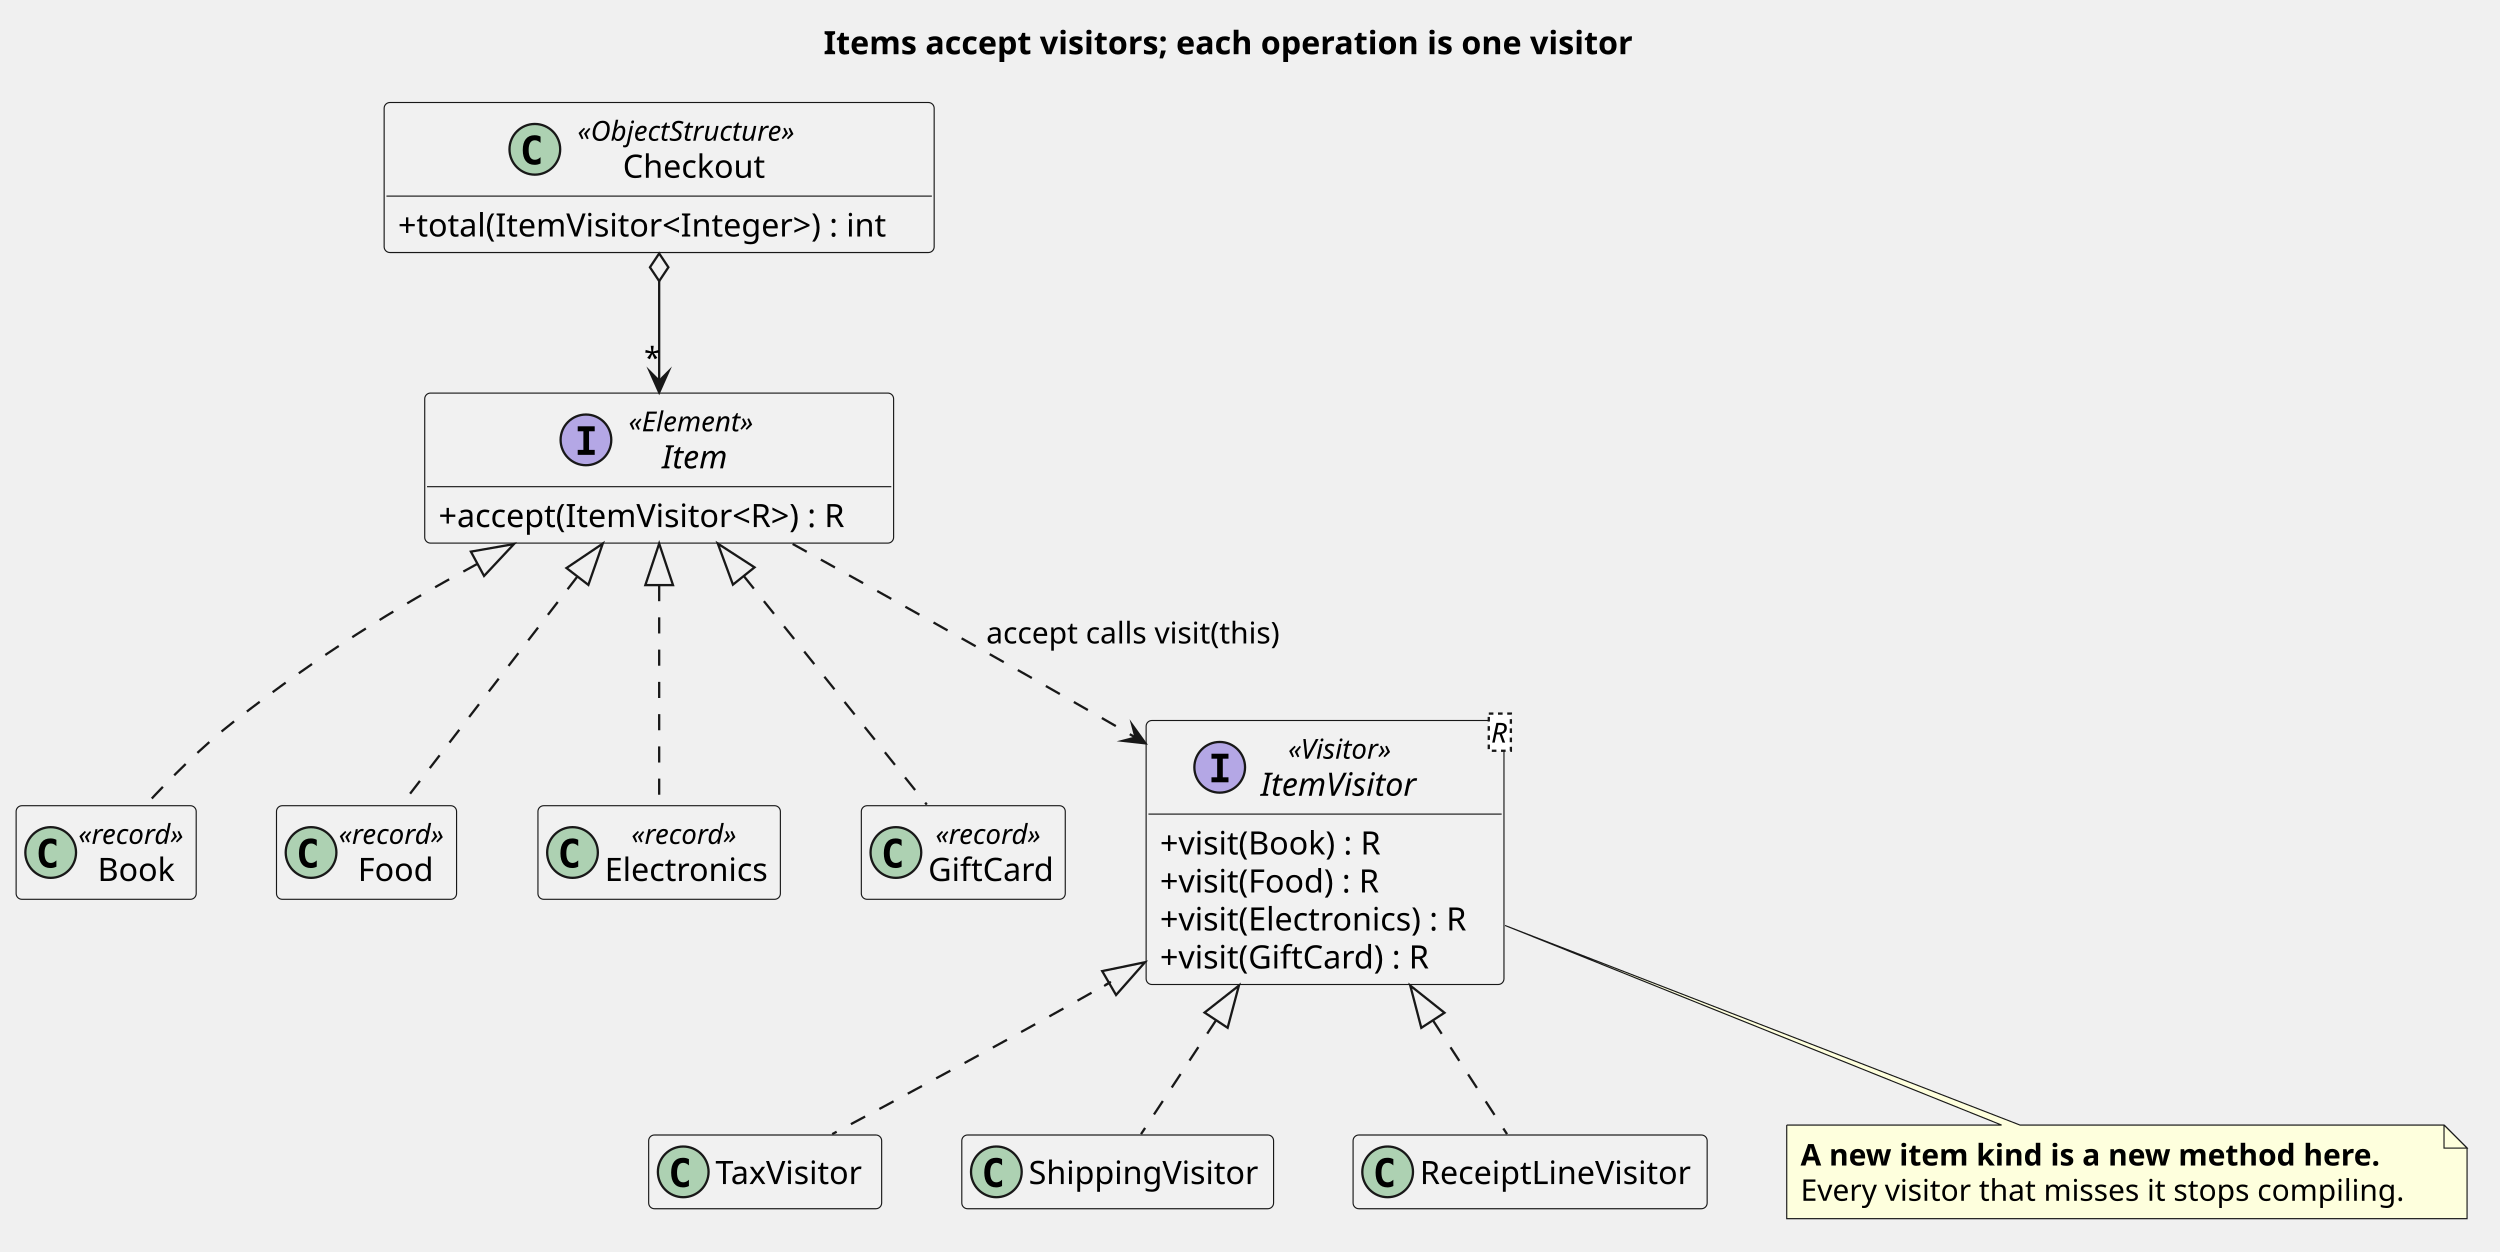
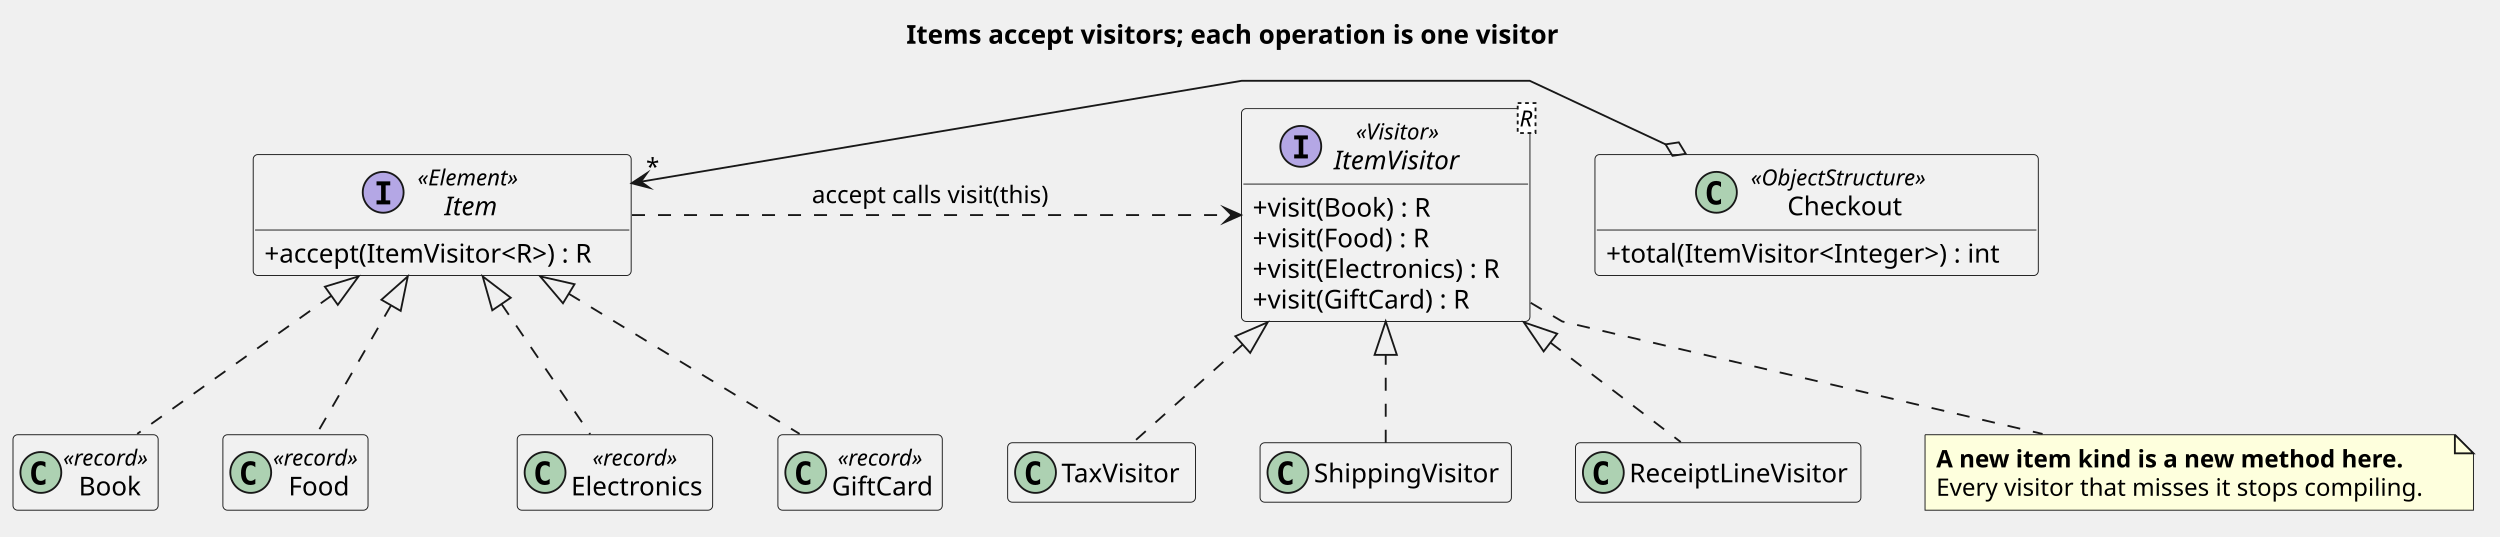
- <svg xmlns="http://www.w3.org/2000/svg" contentStyleType="text/css" data-diagram-type="CLASS" height="543px" preserveAspectRatio="none" style="width:1085px;height:543px;background:#FFFFFF;" version="1.1" viewBox="0 0 1085 543" width="1085px" zoomAndPan="magnify">
+ <svg xmlns="http://www.w3.org/2000/svg" contentStyleType="text/css" data-diagram-type="CLASS" height="289px" preserveAspectRatio="none" style="width:1346px;height:289px;background:#FFFFFF;" version="1.1" viewBox="0 0 1346 289" width="1346px" zoomAndPan="magnify">
  <defs />
  <g>
-     <g class="title" data-source-line="3">
-       <text fill="#000000" font-family="sans-serif" font-size="14" font-weight="700" lengthAdjust="spacing" textLength="363.85" x="357.427" y="23.535">Items accept visitors; each operation is one visitor</text>
+     <g class="title" data-source-line="11">
+       <text fill="#000000" font-family="sans-serif" font-size="14" font-weight="700" lengthAdjust="spacing" textLength="363.85" x="487.927" y="23.535">Items accept visitors; each operation is one visitor</text>
    </g>
-     <g class="entity" data-qualified-name="Item" data-source-line="4" id="ent0001">
-       <rect fill="#F1F1F1" height="65.109" rx="2.5" ry="2.5" style="stroke:#181818;stroke-width:0.5;" width="203.495" x="184.33" y="170.598" />
-       <ellipse cx="254.299" cy="190.909" fill="#B4A7E5" rx="11" ry="11" style="stroke:#181818;stroke-width:1;" />
-       <path d="M250.727,187.174 L250.727,185.016 L258.106,185.016 L258.106,187.174 L255.641,187.174 L255.641,195.251 L258.106,195.251 L258.106,197.409 L250.727,197.409 L250.727,195.251 L253.192,195.251 L253.192,187.174 Z " fill="#000000" />
-       <text fill="#000000" font-family="sans-serif" font-size="12" font-style="italic" lengthAdjust="spacing" textLength="59.057" x="272.799" y="187.2">«Element»</text>
-       <text fill="#000000" font-family="sans-serif" font-size="14" font-style="italic" lengthAdjust="spacing" textLength="30.14" x="287.258" y="203.266">Item</text>
-       <line style="stroke:#181818;stroke-width:0.5;" x1="185.33" x2="386.825" y1="211.219" y2="211.219" />
-       <text fill="#000000" font-family="sans-serif" font-size="14" lengthAdjust="spacing" textLength="191.495" x="190.33" y="228.755">+accept(ItemVisitor&lt;R&gt;) : R</text>
+     <g class="entity" data-qualified-name="Item" data-source-line="12" id="ent0001">
+       <rect fill="#F1F1F1" height="65.109" rx="2.5" ry="2.5" style="stroke:#181818;stroke-width:0.5;" width="203.495" x="136.33" y="83.228" />
+       <ellipse cx="206.299" cy="103.539" fill="#B4A7E5" rx="11" ry="11" style="stroke:#181818;stroke-width:1;" />
+       <path d="M202.727,99.804 L202.727,97.646 L210.106,97.646 L210.106,99.804 L207.641,99.804 L207.641,107.881 L210.106,107.881 L210.106,110.039 L202.727,110.039 L202.727,107.881 L205.192,107.881 L205.192,99.804 Z " fill="#000000" />
+       <text fill="#000000" font-family="sans-serif" font-size="12" font-style="italic" lengthAdjust="spacing" textLength="59.057" x="224.799" y="99.83">«Element»</text>
+       <text fill="#000000" font-family="sans-serif" font-size="14" font-style="italic" lengthAdjust="spacing" textLength="30.14" x="239.258" y="115.896">Item</text>
+       <line style="stroke:#181818;stroke-width:0.5;" x1="137.33" x2="338.825" y1="123.849" y2="123.849" />
+       <text fill="#000000" font-family="sans-serif" font-size="14" lengthAdjust="spacing" textLength="191.495" x="142.33" y="141.385">+accept(ItemVisitor&lt;R&gt;) : R</text>
    </g>
-     <g class="entity" data-qualified-name="Book" data-source-line="7" id="ent0002">
-       <rect fill="#F1F1F1" height="40.621" rx="2.5" ry="2.5" style="stroke:#181818;stroke-width:0.5;" width="78.15" x="7" y="349.678" />
-       <ellipse cx="22" cy="369.989" fill="#ADD1B2" rx="11" ry="11" style="stroke:#181818;stroke-width:1;" />
-       <path d="M24.473,376.132 Q23.892,376.431 23.253,376.58 Q22.614,376.73 21.908,376.73 Q19.401,376.73 18.081,375.078 Q16.762,373.426 16.762,370.305 Q16.762,367.175 18.081,365.524 Q19.401,363.872 21.908,363.872 Q22.614,363.872 23.261,364.021 Q23.909,364.171 24.473,364.469 L24.473,367.192 Q23.842,366.611 23.249,366.341 Q22.655,366.071 22.024,366.071 Q20.68,366.071 19.995,367.138 Q19.31,368.205 19.31,370.305 Q19.31,372.397 19.995,373.463 Q20.68,374.53 22.024,374.53 Q22.655,374.53 23.249,374.26 Q23.842,373.99 24.473,373.409 Z " fill="#000000" />
-       <text fill="#000000" font-family="sans-serif" font-size="12" font-style="italic" lengthAdjust="spacing" textLength="50.15" x="34" y="366.28">«record»</text>
-       <text fill="#000000" font-family="sans-serif" font-size="14" lengthAdjust="spacing" textLength="33.435" x="42.358" y="382.346">Book</text>
+     <g class="entity" data-qualified-name="Book" data-source-line="15" id="ent0002">
+       <rect fill="#F1F1F1" height="40.621" rx="2.5" ry="2.5" style="stroke:#181818;stroke-width:0.5;" width="78.15" x="7" y="234.068" />
+       <ellipse cx="22" cy="254.379" fill="#ADD1B2" rx="11" ry="11" style="stroke:#181818;stroke-width:1;" />
+       <path d="M24.473,260.522 Q23.892,260.821 23.253,260.97 Q22.614,261.12 21.908,261.12 Q19.401,261.12 18.081,259.468 Q16.762,257.816 16.762,254.695 Q16.762,251.565 18.081,249.913 Q19.401,248.262 21.908,248.262 Q22.614,248.262 23.261,248.411 Q23.909,248.56 24.473,248.859 L24.473,251.582 Q23.842,251.001 23.249,250.731 Q22.655,250.461 22.024,250.461 Q20.68,250.461 19.995,251.528 Q19.31,252.595 19.31,254.695 Q19.31,256.786 19.995,257.853 Q20.68,258.92 22.024,258.92 Q22.655,258.92 23.249,258.65 Q23.842,258.38 24.473,257.799 Z " fill="#000000" />
+       <text fill="#000000" font-family="sans-serif" font-size="12" font-style="italic" lengthAdjust="spacing" textLength="50.15" x="34" y="250.67">«record»</text>
+       <text fill="#000000" font-family="sans-serif" font-size="14" lengthAdjust="spacing" textLength="33.435" x="42.358" y="266.736">Book</text>
    </g>
-     <g class="entity" data-qualified-name="Food" data-source-line="8" id="ent0003">
-       <rect fill="#F1F1F1" height="40.621" rx="2.5" ry="2.5" style="stroke:#181818;stroke-width:0.5;" width="78.15" x="120" y="349.678" />
-       <ellipse cx="135" cy="369.989" fill="#ADD1B2" rx="11" ry="11" style="stroke:#181818;stroke-width:1;" />
-       <path d="M137.473,376.132 Q136.892,376.431 136.253,376.58 Q135.614,376.73 134.908,376.73 Q132.401,376.73 131.082,375.078 Q129.762,373.426 129.762,370.305 Q129.762,367.175 131.082,365.524 Q132.401,363.872 134.908,363.872 Q135.614,363.872 136.261,364.021 Q136.909,364.171 137.473,364.469 L137.473,367.192 Q136.842,366.611 136.249,366.341 Q135.655,366.071 135.024,366.071 Q133.68,366.071 132.995,367.138 Q132.31,368.205 132.31,370.305 Q132.31,372.397 132.995,373.463 Q133.68,374.53 135.024,374.53 Q135.655,374.53 136.249,374.26 Q136.842,373.99 137.473,373.409 Z " fill="#000000" />
-       <text fill="#000000" font-family="sans-serif" font-size="12" font-style="italic" lengthAdjust="spacing" textLength="50.15" x="147" y="366.28">«record»</text>
-       <text fill="#000000" font-family="sans-serif" font-size="14" lengthAdjust="spacing" textLength="33.517" x="155.317" y="382.346">Food</text>
+     <g class="entity" data-qualified-name="Food" data-source-line="16" id="ent0003">
+       <rect fill="#F1F1F1" height="40.621" rx="2.5" ry="2.5" style="stroke:#181818;stroke-width:0.5;" width="78.15" x="120" y="234.068" />
+       <ellipse cx="135" cy="254.379" fill="#ADD1B2" rx="11" ry="11" style="stroke:#181818;stroke-width:1;" />
+       <path d="M137.473,260.522 Q136.892,260.821 136.253,260.97 Q135.614,261.12 134.908,261.12 Q132.401,261.12 131.082,259.468 Q129.762,257.816 129.762,254.695 Q129.762,251.565 131.082,249.913 Q132.401,248.262 134.908,248.262 Q135.614,248.262 136.261,248.411 Q136.909,248.56 137.473,248.859 L137.473,251.582 Q136.842,251.001 136.249,250.731 Q135.655,250.461 135.024,250.461 Q133.68,250.461 132.995,251.528 Q132.31,252.595 132.31,254.695 Q132.31,256.786 132.995,257.853 Q133.68,258.92 135.024,258.92 Q135.655,258.92 136.249,258.65 Q136.842,258.38 137.473,257.799 Z " fill="#000000" />
+       <text fill="#000000" font-family="sans-serif" font-size="12" font-style="italic" lengthAdjust="spacing" textLength="50.15" x="147" y="250.67">«record»</text>
+       <text fill="#000000" font-family="sans-serif" font-size="14" lengthAdjust="spacing" textLength="33.517" x="155.317" y="266.736">Food</text>
    </g>
-     <g class="entity" data-qualified-name="Electronics" data-source-line="9" id="ent0004">
-       <rect fill="#F1F1F1" height="40.621" rx="2.5" ry="2.5" style="stroke:#181818;stroke-width:0.5;" width="105.213" x="233.47" y="349.678" />
-       <ellipse cx="248.47" cy="369.989" fill="#ADD1B2" rx="11" ry="11" style="stroke:#181818;stroke-width:1;" />
-       <path d="M250.943,376.132 Q250.362,376.431 249.723,376.58 Q249.084,376.73 248.378,376.73 Q245.871,376.73 244.552,375.078 Q243.232,373.426 243.232,370.305 Q243.232,367.175 244.552,365.524 Q245.871,363.872 248.378,363.872 Q249.084,363.872 249.731,364.021 Q250.379,364.171 250.943,364.469 L250.943,367.192 Q250.312,366.611 249.719,366.341 Q249.125,366.071 248.494,366.071 Q247.15,366.071 246.465,367.138 Q245.78,368.205 245.78,370.305 Q245.78,372.397 246.465,373.463 Q247.15,374.53 248.494,374.53 Q249.125,374.53 249.719,374.26 Q250.312,373.99 250.943,373.409 Z " fill="#000000" />
-       <text fill="#000000" font-family="sans-serif" font-size="12" font-style="italic" lengthAdjust="spacing" textLength="50.15" x="274.001" y="366.28">«record»</text>
-       <text fill="#000000" font-family="sans-serif" font-size="14" lengthAdjust="spacing" textLength="73.213" x="262.47" y="382.346">Electronics</text>
+     <g class="entity" data-qualified-name="Electronics" data-source-line="17" id="ent0004">
+       <rect fill="#F1F1F1" height="40.621" rx="2.5" ry="2.5" style="stroke:#181818;stroke-width:0.5;" width="105.213" x="278.47" y="234.068" />
+       <ellipse cx="293.47" cy="254.379" fill="#ADD1B2" rx="11" ry="11" style="stroke:#181818;stroke-width:1;" />
+       <path d="M295.943,260.522 Q295.362,260.821 294.723,260.97 Q294.084,261.12 293.378,261.12 Q290.871,261.12 289.551,259.468 Q288.232,257.816 288.232,254.695 Q288.232,251.565 289.551,249.913 Q290.871,248.262 293.378,248.262 Q294.084,248.262 294.731,248.411 Q295.379,248.56 295.943,248.859 L295.943,251.582 Q295.312,251.001 294.719,250.731 Q294.125,250.461 293.494,250.461 Q292.15,250.461 291.465,251.528 Q290.78,252.595 290.78,254.695 Q290.78,256.786 291.465,257.853 Q292.15,258.92 293.494,258.92 Q294.125,258.92 294.719,258.65 Q295.312,258.38 295.943,257.799 Z " fill="#000000" />
+       <text fill="#000000" font-family="sans-serif" font-size="12" font-style="italic" lengthAdjust="spacing" textLength="50.15" x="319.001" y="250.67">«record»</text>
+       <text fill="#000000" font-family="sans-serif" font-size="14" lengthAdjust="spacing" textLength="73.213" x="307.47" y="266.736">Electronics</text>
    </g>
-     <g class="entity" data-qualified-name="GiftCard" data-source-line="10" id="ent0005">
-       <rect fill="#F1F1F1" height="40.621" rx="2.5" ry="2.5" style="stroke:#181818;stroke-width:0.5;" width="88.506" x="373.82" y="349.678" />
-       <ellipse cx="388.82" cy="369.989" fill="#ADD1B2" rx="11" ry="11" style="stroke:#181818;stroke-width:1;" />
-       <path d="M391.293,376.132 Q390.712,376.431 390.073,376.58 Q389.434,376.73 388.728,376.73 Q386.221,376.73 384.901,375.078 Q383.582,373.426 383.582,370.305 Q383.582,367.175 384.901,365.524 Q386.221,363.872 388.728,363.872 Q389.434,363.872 390.081,364.021 Q390.729,364.171 391.293,364.469 L391.293,367.192 Q390.662,366.611 390.069,366.341 Q389.475,366.071 388.844,366.071 Q387.5,366.071 386.815,367.138 Q386.13,368.205 386.13,370.305 Q386.13,372.397 386.815,373.463 Q387.5,374.53 388.844,374.53 Q389.475,374.53 390.069,374.26 Q390.662,373.99 391.293,373.409 Z " fill="#000000" />
-       <text fill="#000000" font-family="sans-serif" font-size="12" font-style="italic" lengthAdjust="spacing" textLength="50.15" x="405.998" y="366.28">«record»</text>
-       <text fill="#000000" font-family="sans-serif" font-size="14" lengthAdjust="spacing" textLength="56.506" x="402.82" y="382.346">GiftCard</text>
+     <g class="entity" data-qualified-name="GiftCard" data-source-line="18" id="ent0005">
+       <rect fill="#F1F1F1" height="40.621" rx="2.5" ry="2.5" style="stroke:#181818;stroke-width:0.5;" width="88.506" x="418.82" y="234.068" />
+       <ellipse cx="433.82" cy="254.379" fill="#ADD1B2" rx="11" ry="11" style="stroke:#181818;stroke-width:1;" />
+       <path d="M436.293,260.522 Q435.712,260.821 435.073,260.97 Q434.434,261.12 433.728,261.12 Q431.221,261.12 429.901,259.468 Q428.582,257.816 428.582,254.695 Q428.582,251.565 429.901,249.913 Q431.221,248.262 433.728,248.262 Q434.434,248.262 435.081,248.411 Q435.729,248.56 436.293,248.859 L436.293,251.582 Q435.662,251.001 435.069,250.731 Q434.475,250.461 433.844,250.461 Q432.5,250.461 431.815,251.528 Q431.13,252.595 431.13,254.695 Q431.13,256.786 431.815,257.853 Q432.5,258.92 433.844,258.92 Q434.475,258.92 435.069,258.65 Q435.662,258.38 436.293,257.799 Z " fill="#000000" />
+       <text fill="#000000" font-family="sans-serif" font-size="12" font-style="italic" lengthAdjust="spacing" textLength="50.15" x="450.998" y="250.67">«record»</text>
+       <text fill="#000000" font-family="sans-serif" font-size="14" lengthAdjust="spacing" textLength="56.506" x="447.82" y="266.736">GiftCard</text>
    </g>
-     <g class="entity" data-qualified-name="V" data-source-line="11" id="ent0006">
-       <rect fill="#F1F1F1" height="114.574" rx="2.5" ry="2.5" style="stroke:#181818;stroke-width:0.5;" width="155.302" x="497.42" y="312.698" />
-       <ellipse cx="529.352" cy="333.009" fill="#B4A7E5" rx="11" ry="11" style="stroke:#181818;stroke-width:1;" />
-       <path d="M525.779,329.274 L525.779,327.116 L533.159,327.116 L533.159,329.274 L530.693,329.274 L530.693,337.351 L533.159,337.351 L533.159,339.509 L525.779,339.509 L525.779,337.351 L528.245,337.351 L528.245,329.274 Z " fill="#000000" />
-       <text fill="#000000" font-family="sans-serif" font-size="12" font-style="italic" lengthAdjust="spacing" textLength="50.244" x="559.036" y="329.3">«Visitor»</text>
-       <text fill="#000000" font-family="sans-serif" font-size="14" font-style="italic" lengthAdjust="spacing" textLength="74.088" x="547.114" y="345.366">ItemVisitor</text>
-       <rect fill="#FFFFFF" height="16.133" style="stroke:#181818;stroke-width:1;stroke-dasharray:2,2;" width="9.588" x="646.134" y="309.698" />
-       <text fill="#000000" font-family="sans-serif" font-size="12" font-style="italic" lengthAdjust="spacing" textLength="7.588" x="647.134" y="322.3">R</text>
-       <line style="stroke:#181818;stroke-width:0.5;" x1="498.42" x2="651.722" y1="353.319" y2="353.319" />
-       <text fill="#000000" font-family="sans-serif" font-size="14" lengthAdjust="spacing" textLength="103.523" x="503.42" y="370.854">+visit(Book) : R</text>
-       <text fill="#000000" font-family="sans-serif" font-size="14" lengthAdjust="spacing" textLength="103.606" x="503.42" y="387.343">+visit(Food) : R</text>
-       <text fill="#000000" font-family="sans-serif" font-size="14" lengthAdjust="spacing" textLength="143.302" x="503.42" y="403.831">+visit(Electronics) : R</text>
-       <text fill="#000000" font-family="sans-serif" font-size="14" lengthAdjust="spacing" textLength="126.595" x="503.42" y="420.319">+visit(GiftCard) : R</text>
+     <g class="entity" data-qualified-name="V" data-source-line="19" id="ent0006">
+       <rect fill="#F1F1F1" height="114.574" rx="2.5" ry="2.5" style="stroke:#181818;stroke-width:0.5;" width="155.302" x="668.42" y="58.488" />
+       <ellipse cx="700.352" cy="78.799" fill="#B4A7E5" rx="11" ry="11" style="stroke:#181818;stroke-width:1;" />
+       <path d="M696.779,75.064 L696.779,72.906 L704.159,72.906 L704.159,75.064 L701.693,75.064 L701.693,83.141 L704.159,83.141 L704.159,85.299 L696.779,85.299 L696.779,83.141 L699.245,83.141 L699.245,75.064 Z " fill="#000000" />
+       <text fill="#000000" font-family="sans-serif" font-size="12" font-style="italic" lengthAdjust="spacing" textLength="50.244" x="730.036" y="75.09">«Visitor»</text>
+       <text fill="#000000" font-family="sans-serif" font-size="14" font-style="italic" lengthAdjust="spacing" textLength="74.088" x="718.114" y="91.156">ItemVisitor</text>
+       <rect fill="#FFFFFF" height="16.133" style="stroke:#181818;stroke-width:1;stroke-dasharray:2,2;" width="9.588" x="817.134" y="55.488" />
+       <text fill="#000000" font-family="sans-serif" font-size="12" font-style="italic" lengthAdjust="spacing" textLength="7.588" x="818.134" y="68.09">R</text>
+       <line style="stroke:#181818;stroke-width:0.5;" x1="669.42" x2="822.722" y1="99.109" y2="99.109" />
+       <text fill="#000000" font-family="sans-serif" font-size="14" lengthAdjust="spacing" textLength="103.523" x="674.42" y="116.644">+visit(Book) : R</text>
+       <text fill="#000000" font-family="sans-serif" font-size="14" lengthAdjust="spacing" textLength="103.606" x="674.42" y="133.133">+visit(Food) : R</text>
+       <text fill="#000000" font-family="sans-serif" font-size="14" lengthAdjust="spacing" textLength="143.302" x="674.42" y="149.621">+visit(Electronics) : R</text>
+       <text fill="#000000" font-family="sans-serif" font-size="14" lengthAdjust="spacing" textLength="126.595" x="674.42" y="166.109">+visit(GiftCard) : R</text>
    </g>
-     <g class="entity" data-qualified-name="TaxVisitor" data-source-line="17" id="ent0007">
-       <rect fill="#F1F1F1" height="32" rx="2.5" ry="2.5" style="stroke:#181818;stroke-width:0.5;" width="101.118" x="281.52" y="492.588" />
-       <ellipse cx="296.52" cy="508.588" fill="#ADD1B2" rx="11" ry="11" style="stroke:#181818;stroke-width:1;" />
-       <path d="M298.993,514.731 Q298.412,515.03 297.773,515.18 Q297.134,515.329 296.428,515.329 Q293.921,515.329 292.601,513.677 Q291.282,512.025 291.282,508.904 Q291.282,505.775 292.601,504.123 Q293.921,502.471 296.428,502.471 Q297.134,502.471 297.781,502.62 Q298.429,502.77 298.993,503.069 L298.993,505.791 Q298.362,505.21 297.769,504.941 Q297.175,504.671 296.544,504.671 Q295.2,504.671 294.515,505.738 Q293.83,506.804 293.83,508.904 Q293.83,510.996 294.515,512.063 Q295.2,513.129 296.544,513.129 Q297.175,513.129 297.769,512.86 Q298.362,512.59 298.993,512.009 Z " fill="#000000" />
-       <text fill="#000000" font-family="sans-serif" font-size="14" lengthAdjust="spacing" textLength="69.118" x="310.52" y="513.879">TaxVisitor</text>
+     <g class="entity" data-qualified-name="TaxVisitor" data-source-line="25" id="ent0007">
+       <rect fill="#F1F1F1" height="32" rx="2.5" ry="2.5" style="stroke:#181818;stroke-width:0.5;" width="101.118" x="542.52" y="238.378" />
+       <ellipse cx="557.52" cy="254.378" fill="#ADD1B2" rx="11" ry="11" style="stroke:#181818;stroke-width:1;" />
+       <path d="M559.993,260.521 Q559.412,260.82 558.773,260.97 Q558.134,261.119 557.428,261.119 Q554.921,261.119 553.601,259.467 Q552.282,257.815 552.282,254.694 Q552.282,251.565 553.601,249.913 Q554.921,248.261 557.428,248.261 Q558.134,248.261 558.781,248.411 Q559.429,248.56 559.993,248.859 L559.993,251.581 Q559.362,251 558.769,250.731 Q558.175,250.461 557.544,250.461 Q556.2,250.461 555.515,251.528 Q554.83,252.594 554.83,254.694 Q554.83,256.786 555.515,257.853 Q556.2,258.919 557.544,258.919 Q558.175,258.919 558.769,258.649 Q559.362,258.38 559.993,257.799 Z " fill="#000000" />
+       <text fill="#000000" font-family="sans-serif" font-size="14" lengthAdjust="spacing" textLength="69.118" x="571.52" y="259.669">TaxVisitor</text>
    </g>
-     <g class="entity" data-qualified-name="ShippingVisitor" data-source-line="18" id="ent0008">
-       <rect fill="#F1F1F1" height="32" rx="2.5" ry="2.5" style="stroke:#181818;stroke-width:0.5;" width="135.311" x="417.42" y="492.588" />
-       <ellipse cx="432.42" cy="508.588" fill="#ADD1B2" rx="11" ry="11" style="stroke:#181818;stroke-width:1;" />
-       <path d="M434.893,514.731 Q434.312,515.03 433.673,515.18 Q433.034,515.329 432.328,515.329 Q429.821,515.329 428.502,513.677 Q427.182,512.025 427.182,508.904 Q427.182,505.775 428.502,504.123 Q429.821,502.471 432.328,502.471 Q433.034,502.471 433.681,502.62 Q434.329,502.77 434.893,503.069 L434.893,505.791 Q434.262,505.21 433.669,504.941 Q433.075,504.671 432.444,504.671 Q431.1,504.671 430.415,505.738 Q429.73,506.804 429.73,508.904 Q429.73,510.996 430.415,512.063 Q431.1,513.129 432.444,513.129 Q433.075,513.129 433.669,512.86 Q434.262,512.59 434.893,512.009 Z " fill="#000000" />
-       <text fill="#000000" font-family="sans-serif" font-size="14" lengthAdjust="spacing" textLength="103.311" x="446.42" y="513.879">ShippingVisitor</text>
+     <g class="entity" data-qualified-name="ShippingVisitor" data-source-line="26" id="ent0008">
+       <rect fill="#F1F1F1" height="32" rx="2.5" ry="2.5" style="stroke:#181818;stroke-width:0.5;" width="135.311" x="678.42" y="238.378" />
+       <ellipse cx="693.42" cy="254.378" fill="#ADD1B2" rx="11" ry="11" style="stroke:#181818;stroke-width:1;" />
+       <path d="M695.893,260.521 Q695.312,260.82 694.673,260.97 Q694.034,261.119 693.328,261.119 Q690.821,261.119 689.501,259.467 Q688.182,257.815 688.182,254.694 Q688.182,251.565 689.501,249.913 Q690.821,248.261 693.328,248.261 Q694.034,248.261 694.681,248.411 Q695.329,248.56 695.893,248.859 L695.893,251.581 Q695.262,251 694.669,250.731 Q694.075,250.461 693.444,250.461 Q692.1,250.461 691.415,251.528 Q690.73,252.594 690.73,254.694 Q690.73,256.786 691.415,257.853 Q692.1,258.919 693.444,258.919 Q694.075,258.919 694.669,258.649 Q695.262,258.38 695.893,257.799 Z " fill="#000000" />
+       <text fill="#000000" font-family="sans-serif" font-size="14" lengthAdjust="spacing" textLength="103.311" x="707.42" y="259.669">ShippingVisitor</text>
    </g>
-     <g class="entity" data-qualified-name="ReceiptLineVisitor" data-source-line="19" id="ent0009">
-       <rect fill="#F1F1F1" height="32" rx="2.5" ry="2.5" style="stroke:#181818;stroke-width:0.5;" width="153.666" x="587.24" y="492.588" />
-       <ellipse cx="602.24" cy="508.588" fill="#ADD1B2" rx="11" ry="11" style="stroke:#181818;stroke-width:1;" />
-       <path d="M604.713,514.731 Q604.132,515.03 603.493,515.18 Q602.854,515.329 602.148,515.329 Q599.641,515.329 598.322,513.677 Q597.002,512.025 597.002,508.904 Q597.002,505.775 598.322,504.123 Q599.641,502.471 602.148,502.471 Q602.854,502.471 603.501,502.62 Q604.149,502.77 604.713,503.069 L604.713,505.791 Q604.082,505.21 603.489,504.941 Q602.895,504.671 602.264,504.671 Q600.92,504.671 600.235,505.738 Q599.55,506.804 599.55,508.904 Q599.55,510.996 600.235,512.063 Q600.92,513.129 602.264,513.129 Q602.895,513.129 603.489,512.86 Q604.082,512.59 604.713,512.009 Z " fill="#000000" />
-       <text fill="#000000" font-family="sans-serif" font-size="14" lengthAdjust="spacing" textLength="121.666" x="616.24" y="513.879">ReceiptLineVisitor</text>
+     <g class="entity" data-qualified-name="ReceiptLineVisitor" data-source-line="27" id="ent0009">
+       <rect fill="#F1F1F1" height="32" rx="2.5" ry="2.5" style="stroke:#181818;stroke-width:0.5;" width="153.666" x="848.24" y="238.378" />
+       <ellipse cx="863.24" cy="254.378" fill="#ADD1B2" rx="11" ry="11" style="stroke:#181818;stroke-width:1;" />
+       <path d="M865.713,260.521 Q865.132,260.82 864.493,260.97 Q863.854,261.119 863.148,261.119 Q860.641,261.119 859.322,259.467 Q858.002,257.815 858.002,254.694 Q858.002,251.565 859.322,249.913 Q860.641,248.261 863.148,248.261 Q863.854,248.261 864.501,248.411 Q865.149,248.56 865.713,248.859 L865.713,251.581 Q865.082,251 864.489,250.731 Q863.895,250.461 863.264,250.461 Q861.92,250.461 861.235,251.528 Q860.55,252.594 860.55,254.694 Q860.55,256.786 861.235,257.853 Q861.92,258.919 863.264,258.919 Q863.895,258.919 864.489,258.649 Q865.082,258.38 865.713,257.799 Z " fill="#000000" />
+       <text fill="#000000" font-family="sans-serif" font-size="14" lengthAdjust="spacing" textLength="121.666" x="877.24" y="259.669">ReceiptLineVisitor</text>
    </g>
-     <g class="entity" data-qualified-name="Checkout" data-source-line="20" id="ent0010">
-       <rect fill="#F1F1F1" height="65.109" rx="2.5" ry="2.5" style="stroke:#181818;stroke-width:0.5;" width="238.707" x="166.72" y="44.488" />
-       <ellipse cx="232.12" cy="64.799" fill="#ADD1B2" rx="11" ry="11" style="stroke:#181818;stroke-width:1;" />
-       <path d="M234.594,70.942 Q234.012,71.241 233.373,71.39 Q232.734,71.54 232.029,71.54 Q229.522,71.54 228.202,69.888 Q226.882,68.236 226.882,65.115 Q226.882,61.985 228.202,60.334 Q229.522,58.682 232.029,58.682 Q232.734,58.682 233.382,58.831 Q234.029,58.98 234.594,59.279 L234.594,62.002 Q233.963,61.421 233.369,61.151 Q232.776,60.881 232.145,60.881 Q230.8,60.881 230.115,61.948 Q229.43,63.015 229.43,65.115 Q229.43,67.207 230.115,68.273 Q230.8,69.34 232.145,69.34 Q232.776,69.34 233.369,69.07 Q233.963,68.8 234.594,68.219 Z " fill="#000000" />
-       <text fill="#000000" font-family="sans-serif" font-size="12" font-style="italic" lengthAdjust="spacing" textLength="103.406" x="250.62" y="61.09">«ObjectStructure»</text>
-       <text fill="#000000" font-family="sans-serif" font-size="14" lengthAdjust="spacing" textLength="64.053" x="270.297" y="77.156">Checkout</text>
-       <line style="stroke:#181818;stroke-width:0.5;" x1="167.72" x2="404.427" y1="85.109" y2="85.109" />
-       <text fill="#000000" font-family="sans-serif" font-size="14" lengthAdjust="spacing" textLength="226.707" x="172.72" y="102.644">+total(ItemVisitor&lt;Integer&gt;) : int</text>
+     <g class="entity" data-qualified-name="Checkout" data-source-line="28" id="ent0010">
+       <rect fill="#F1F1F1" height="65.109" rx="2.5" ry="2.5" style="stroke:#181818;stroke-width:0.5;" width="238.707" x="858.72" y="83.228" />
+       <ellipse cx="924.12" cy="103.539" fill="#ADD1B2" rx="11" ry="11" style="stroke:#181818;stroke-width:1;" />
+       <path d="M926.593,109.682 Q926.013,109.981 925.373,110.13 Q924.734,110.28 924.029,110.28 Q921.522,110.28 920.202,108.628 Q918.882,106.976 918.882,103.855 Q918.882,100.725 920.202,99.073 Q921.522,97.422 924.029,97.422 Q924.734,97.422 925.382,97.571 Q926.029,97.721 926.593,98.019 L926.593,100.742 Q925.963,100.161 925.369,99.891 Q924.776,99.621 924.145,99.621 Q922.8,99.621 922.115,100.688 Q921.43,101.755 921.43,103.855 Q921.43,105.947 922.115,107.013 Q922.8,108.08 924.145,108.08 Q924.776,108.08 925.369,107.81 Q925.963,107.54 926.593,106.959 Z " fill="#000000" />
+       <text fill="#000000" font-family="sans-serif" font-size="12" font-style="italic" lengthAdjust="spacing" textLength="103.406" x="942.62" y="99.83">«ObjectStructure»</text>
+       <text fill="#000000" font-family="sans-serif" font-size="14" lengthAdjust="spacing" textLength="64.053" x="962.297" y="115.896">Checkout</text>
+       <line style="stroke:#181818;stroke-width:0.5;" x1="859.72" x2="1096.427" y1="123.849" y2="123.849" />
+       <text fill="#000000" font-family="sans-serif" font-size="14" lengthAdjust="spacing" textLength="226.707" x="864.72" y="141.385">+total(ItemVisitor&lt;Integer&gt;) : int</text>
    </g>
-     <g class="entity" data-qualified-name="GMN20" data-source-line="33" id="ent0021">
-       <path d="M775.44,488.278 L775.44,528.899 A0,0 0 0 0 775.44,528.899 L1070.703,528.899 A0,0 0 0 0 1070.703,528.899 L1070.703,498.278 L1060.703,488.278 L876.68,488.278 L653.17,401.648 L868.68,488.278 L775.44,488.278 A0,0 0 0 0 775.44,488.278" fill="#FEFFDD" style="stroke:#181818;stroke-width:0.5;" />
-       <path d="M1060.703,488.278 L1060.703,498.278 L1070.703,498.278 L1060.703,488.278" fill="#FEFFDD" style="stroke:#181818;stroke-width:0.5;" />
-       <text fill="#000000" font-family="sans-serif" font-size="13" font-weight="700" lengthAdjust="spacing" textLength="260.978" x="781.44" y="505.847">A new item kind is a new method here.</text>
-       <text fill="#000000" font-family="sans-serif" font-size="13" lengthAdjust="spacing" textLength="274.263" x="781.44" y="521.157">Every visitor that misses it stops compiling.</text>
+     <g class="entity" data-qualified-name="GMN18" data-source-line="39" id="ent0019">
+       <path d="M1036.44,234.068 L1036.44,274.689 L1331.703,274.689 L1331.703,244.068 L1321.703,234.068 L1036.44,234.068" fill="#FEFFDD" style="stroke:#181818;stroke-width:0.5;" />
+       <path d="M1321.703,234.068 L1321.703,244.068 L1331.703,244.068 L1321.703,234.068" fill="#FEFFDD" style="stroke:#181818;stroke-width:1;" />
+       <text fill="#000000" font-family="sans-serif" font-size="13" font-weight="700" lengthAdjust="spacing" textLength="260.978" x="1042.44" y="251.637">A new item kind is a new method here.</text>
+       <text fill="#000000" font-family="sans-serif" font-size="13" lengthAdjust="spacing" textLength="274.263" x="1042.44" y="266.947">Every visitor that misses it stops compiling.</text>
    </g>
-     <g class="link" data-entity-1="ent0001" data-entity-2="ent0002" data-link-type="extension" data-source-line="23" id="lnk11">
-       <path codeLine="23" d="M207.22,244.686 C170.45,264.586 139.86,283.348 102.08,312.698 C88.03,323.608 73.92,337.818 63.38,349.228" fill="none" id="Item-backto-Book" style="stroke:#181818;stroke-width:1;stroke-dasharray:7,7;" />
-       <polygon fill="none" points="223.05,236.118,204.364,239.409,210.076,249.963,223.05,236.118" style="stroke:#181818;stroke-width:1;stroke-linejoin:miter;stroke-miterlimit:10;" />
+     <g class="entity" data-qualified-name="Spacer1" data-source-line="42" id="ent0021">
+       <rect fill="none" height="26.488" rx="2.5" ry="2.5" style="stroke:none;stroke-width:0.5;" width="10.43" x="232.86" y="241.138" />
    </g>
-     <g class="link" data-entity-1="ent0001" data-entity-2="ent0003" data-link-type="extension" data-source-line="24" id="lnk12">
-       <path codeLine="24" d="M250.604,250.187 C224.794,283.687 195.95,321.128 174.32,349.208" fill="none" id="Item-backto-Food" style="stroke:#181818;stroke-width:1;stroke-dasharray:7,7;" />
-       <polygon fill="none" points="261.59,235.928,245.851,246.525,255.357,253.849,261.59,235.928" style="stroke:#181818;stroke-width:1;stroke-linejoin:miter;stroke-miterlimit:10;" />
+     <g class="link" data-entity-1="ent0001" data-entity-2="ent0002" data-link-type="extension" data-source-line="31" id="lnk11">
+       <path codeLine="31" d="M178.393,159.243 C141.483,185.503 105.08,211.398 73.88,233.598" fill="none" id="Item-backto-Book" style="stroke:#181818;stroke-width:1;stroke-dasharray:7,7;" />
+       <polygon fill="none" points="193.06,148.808,174.915,154.354,181.871,164.132,193.06,148.808" style="stroke:#181818;stroke-width:1;stroke-linejoin:miter;stroke-miterlimit:10;" />
    </g>
-     <g class="link" data-entity-1="ent0001" data-entity-2="ent0004" data-link-type="extension" data-source-line="25" id="lnk13">
-       <path codeLine="25" d="M286.08,253.928 C286.08,287.428 286.08,321.128 286.08,349.208" fill="none" id="Item-backto-Electronics" style="stroke:#181818;stroke-width:1;stroke-dasharray:7,7;" />
-       <polygon fill="none" points="286.08,235.928,280.08,253.928,292.08,253.928,286.08,235.928" style="stroke:#181818;stroke-width:1;stroke-linejoin:miter;stroke-miterlimit:10;" />
+     <g class="link" data-entity-1="ent0001" data-entity-2="ent0003" data-link-type="extension" data-source-line="32" id="lnk12">
+       <path codeLine="32" d="M210.54,164.391 C195.31,190.731 183.23,211.618 170.4,233.798" fill="none" id="Item-backto-Food" style="stroke:#181818;stroke-width:1;stroke-dasharray:7,7;" />
+       <polygon fill="none" points="219.55,148.808,205.346,161.388,215.734,167.394,219.55,148.808" style="stroke:#181818;stroke-width:1;stroke-linejoin:miter;stroke-miterlimit:10;" />
    </g>
-     <g class="link" data-entity-1="ent0001" data-entity-2="ent0005" data-link-type="extension" data-source-line="26" id="lnk14">
-       <path codeLine="26" d="M322.78,249.98 C349.6,283.48 379.75,321.128 402.23,349.208" fill="none" id="Item-backto-GiftCard" style="stroke:#181818;stroke-width:1;stroke-dasharray:7,7;" />
-       <polygon fill="none" points="311.53,235.928,318.096,253.73,327.464,246.23,311.53,235.928" style="stroke:#181818;stroke-width:1;stroke-linejoin:miter;stroke-miterlimit:10;" />
+     <g class="link" data-entity-1="ent0001" data-entity-2="ent0004" data-link-type="extension" data-source-line="33" id="lnk13">
+       <path codeLine="33" d="M270.009,163.688 C287.939,190.028 302.65,211.618 317.75,233.798" fill="none" id="Item-backto-Electronics" style="stroke:#181818;stroke-width:1;stroke-dasharray:7,7;" />
+       <polygon fill="none" points="259.88,148.808,265.049,167.064,274.969,160.312,259.88,148.808" style="stroke:#181818;stroke-width:1;stroke-linejoin:miter;stroke-miterlimit:10;" />
    </g>
-     <g class="link" data-entity-1="ent0006" data-entity-2="ent0007" data-link-type="extension" data-source-line="27" id="lnk15">
-       <path codeLine="27" d="M481.359,426.639 C475.669,429.939 485.58,424.158 480.08,427.278 C439.14,450.498 391.15,476.278 361.18,492.208" fill="none" id="V-backto-TaxVisitor" style="stroke:#181818;stroke-width:1;stroke-dasharray:7,7;" />
-       <polygon fill="none" points="496.93,417.608,478.349,421.449,484.369,431.829,496.93,417.608" style="stroke:#181818;stroke-width:1;stroke-linejoin:miter;stroke-miterlimit:10;" />
+     <g class="link" data-entity-1="ent0001" data-entity-2="ent0005" data-link-type="extension" data-source-line="34" id="lnk14">
+       <path codeLine="34" d="M306.216,158.15 C349.466,184.41 393.93,211.398 430.5,233.598" fill="none" id="Item-backto-GiftCard" style="stroke:#181818;stroke-width:1;stroke-dasharray:7,7;" />
+       <polygon fill="none" points="290.83,148.808,303.102,163.279,309.33,153.022,290.83,148.808" style="stroke:#181818;stroke-width:1;stroke-linejoin:miter;stroke-miterlimit:10;" />
    </g>
-     <g class="link" data-entity-1="ent0006" data-entity-2="ent0008" data-link-type="extension" data-source-line="28" id="lnk16">
-       <path codeLine="28" d="M527.785,442.758 C512.325,466.218 505.55,476.518 495.2,492.218" fill="none" id="V-backto-ShippingVisitor" style="stroke:#181818;stroke-width:1;stroke-dasharray:7,7;" />
-       <polygon fill="none" points="537.69,427.728,522.775,439.457,532.795,446.06,537.69,427.728" style="stroke:#181818;stroke-width:1;stroke-linejoin:miter;stroke-miterlimit:10;" />
+     <g class="link" data-entity-1="ent0006" data-entity-2="ent0007" data-link-type="extension" data-source-line="35" id="lnk15">
+       <path codeLine="35" d="M669.094,185.508 C642.824,208.968 627.88,222.308 610.29,238.008" fill="none" id="V-backto-TaxVisitor" style="stroke:#181818;stroke-width:1;stroke-dasharray:7,7;" />
+       <polygon fill="none" points="682.52,173.518,665.098,181.033,673.091,189.983,682.52,173.518" style="stroke:#181818;stroke-width:1;stroke-linejoin:miter;stroke-miterlimit:10;" />
    </g>
-     <g class="link" data-entity-1="ent0006" data-entity-2="ent0009" data-link-type="extension" data-source-line="29" id="lnk17">
-       <path codeLine="29" d="M621.874,442.811 C637.154,466.271 643.83,476.518 654.06,492.218" fill="none" id="V-backto-ReceiptLineVisitor" style="stroke:#181818;stroke-width:1;stroke-dasharray:7,7;" />
-       <polygon fill="none" points="612.05,427.728,616.846,446.086,626.901,439.537,612.05,427.728" style="stroke:#181818;stroke-width:1;stroke-linejoin:miter;stroke-miterlimit:10;" />
+     <g class="link" data-entity-1="ent0006" data-entity-2="ent0008" data-link-type="extension" data-source-line="36" id="lnk16">
+       <path codeLine="36" d="M746.071,238.378 L746.071,191.062" fill="none" id="V-backto-ShippingVisitor" style="stroke:#181818;stroke-width:1;stroke-dasharray:7,7;" />
+       <polygon fill="none" points="746.071,173.062,752.071,191.062,740.071,191.062,746.071,173.062" style="stroke:#181818;stroke-width:1;stroke-linejoin:miter;stroke-miterlimit:10;" />
    </g>
-     <g class="link" data-entity-1="ent0010" data-entity-2="ent0001" data-link-type="aggregation" data-source-line="30" id="lnk18">
-       <path codeLine="30" d="M286.08,121.998 C286.08,140.528 286.08,146.788 286.08,165.298" fill="none" id="Checkout-Item" style="stroke:#181818;stroke-width:1;" />
-       <polygon fill="none" points="286.08,109.998,282.08,115.998,286.08,121.998,290.08,115.998,286.08,109.998" style="stroke:#181818;stroke-width:1;stroke-linejoin:miter;stroke-miterlimit:10;" />
-       <polygon fill="#181818" points="286.08,170.298,290.08,161.298,286.08,165.298,282.08,161.298,286.08,170.298" style="stroke:#181818;stroke-width:1;stroke-linejoin:miter;stroke-miterlimit:10;" />
-       <text fill="#000000" font-family="sans-serif" font-size="13" lengthAdjust="spacing" textLength="6.265" x="279.516" y="159.952">*</text>
+     <g class="link" data-entity-1="ent0006" data-entity-2="ent0009" data-link-type="extension" data-source-line="37" id="lnk17">
+       <path codeLine="37" d="M834.739,184.439 C865.479,207.899 884.36,222.308 904.93,238.008" fill="none" id="V-backto-ReceiptLineVisitor" style="stroke:#181818;stroke-width:1;stroke-dasharray:7,7;" />
+       <polygon fill="none" points="820.43,173.518,831.099,189.208,838.379,179.669,820.43,173.518" style="stroke:#181818;stroke-width:1;stroke-linejoin:miter;stroke-miterlimit:10;" />
    </g>
-     <g class="link" data-entity-1="ent0001" data-entity-2="ent0006" data-link-type="dependency" data-source-line="31" id="lnk19">
-       <path codeLine="31" d="M344.01,236.078 C382.68,257.508 434.59,286.508 480.08,312.698 C485.64,315.908 487.064,316.713 492.824,320.083" fill="none" id="Item-to-V" style="stroke:#181818;stroke-width:1;stroke-dasharray:7,7;" />
-       <polygon fill="#181818" points="497.14,322.608,491.392,314.611,492.824,320.083,487.352,321.516,497.14,322.608" style="stroke:#181818;stroke-width:1;stroke-linejoin:miter;stroke-miterlimit:10;" />
-       <text fill="#000000" font-family="sans-serif" font-size="13" lengthAdjust="spacing" textLength="134.494" x="428.02" y="279.267">accept calls visit(this)</text>
+     <g class="link" data-entity-1="ent0006" data-entity-2="ent0019" data-link-type="association" data-source-line="39" id="lnk20">
+       <path d="M824.09,163.008 C834.17,168.978 841.08,173.068 841.08,173.068 C841.08,173.068 998.17,209.848 1099.73,233.628" fill="none" id="V-GMN18" style="stroke:#181818;stroke-width:1;stroke-dasharray:7,7;" />
+     </g>
+     <g class="link" data-entity-1="ent0010" data-entity-2="ent0001" data-link-type="aggregation" data-source-line="53" id="lnk32">
+       <path codeLine="53" d="M896.74,77.724 C855.99,58.664 823.58,43.488 823.58,43.488 C823.58,43.488 668.58,43.488 668.58,43.488 C668.58,43.488 472.331,76.44 345.031,97.82" fill="none" id="Checkout-Item" style="stroke:#181818;stroke-width:1;" />
+       <polygon fill="none" points="907.61,82.808,903.87,76.643,896.74,77.724,900.48,83.889,907.61,82.808" style="stroke:#181818;stroke-width:1;stroke-linejoin:miter;stroke-miterlimit:10;" />
+       <polygon fill="#181818" points="340.1,98.648,349.638,101.102,345.031,97.82,348.313,93.213,340.1,98.648" style="stroke:#181818;stroke-width:1;stroke-linejoin:miter;stroke-miterlimit:10;" />
+       <text fill="#000000" font-family="sans-serif" font-size="13" lengthAdjust="spacing" textLength="6.265" x="347.822" y="94.419">*</text>
+     </g>
+     <g class="link" data-entity-1="ent0001" data-entity-2="ent0006" data-link-type="dependency" data-source-line="54" id="lnk33">
+       <path codeLine="54" d="M340.27,115.778 C437.04,115.778 575.25,115.778 663.12,115.778" fill="none" id="Item-to-V" style="stroke:#181818;stroke-width:1;stroke-dasharray:7,7;" />
+       <polygon fill="#181818" points="668.12,115.778,659.12,111.778,663.12,115.778,659.12,119.778,668.12,115.778" style="stroke:#181818;stroke-width:1;stroke-linejoin:miter;stroke-miterlimit:10;" />
+       <text fill="#000000" font-family="sans-serif" font-size="13" lengthAdjust="spacing" textLength="134.494" x="437.12" y="109.347">accept calls visit(this)</text>
    </g>
  </g>
</svg>
